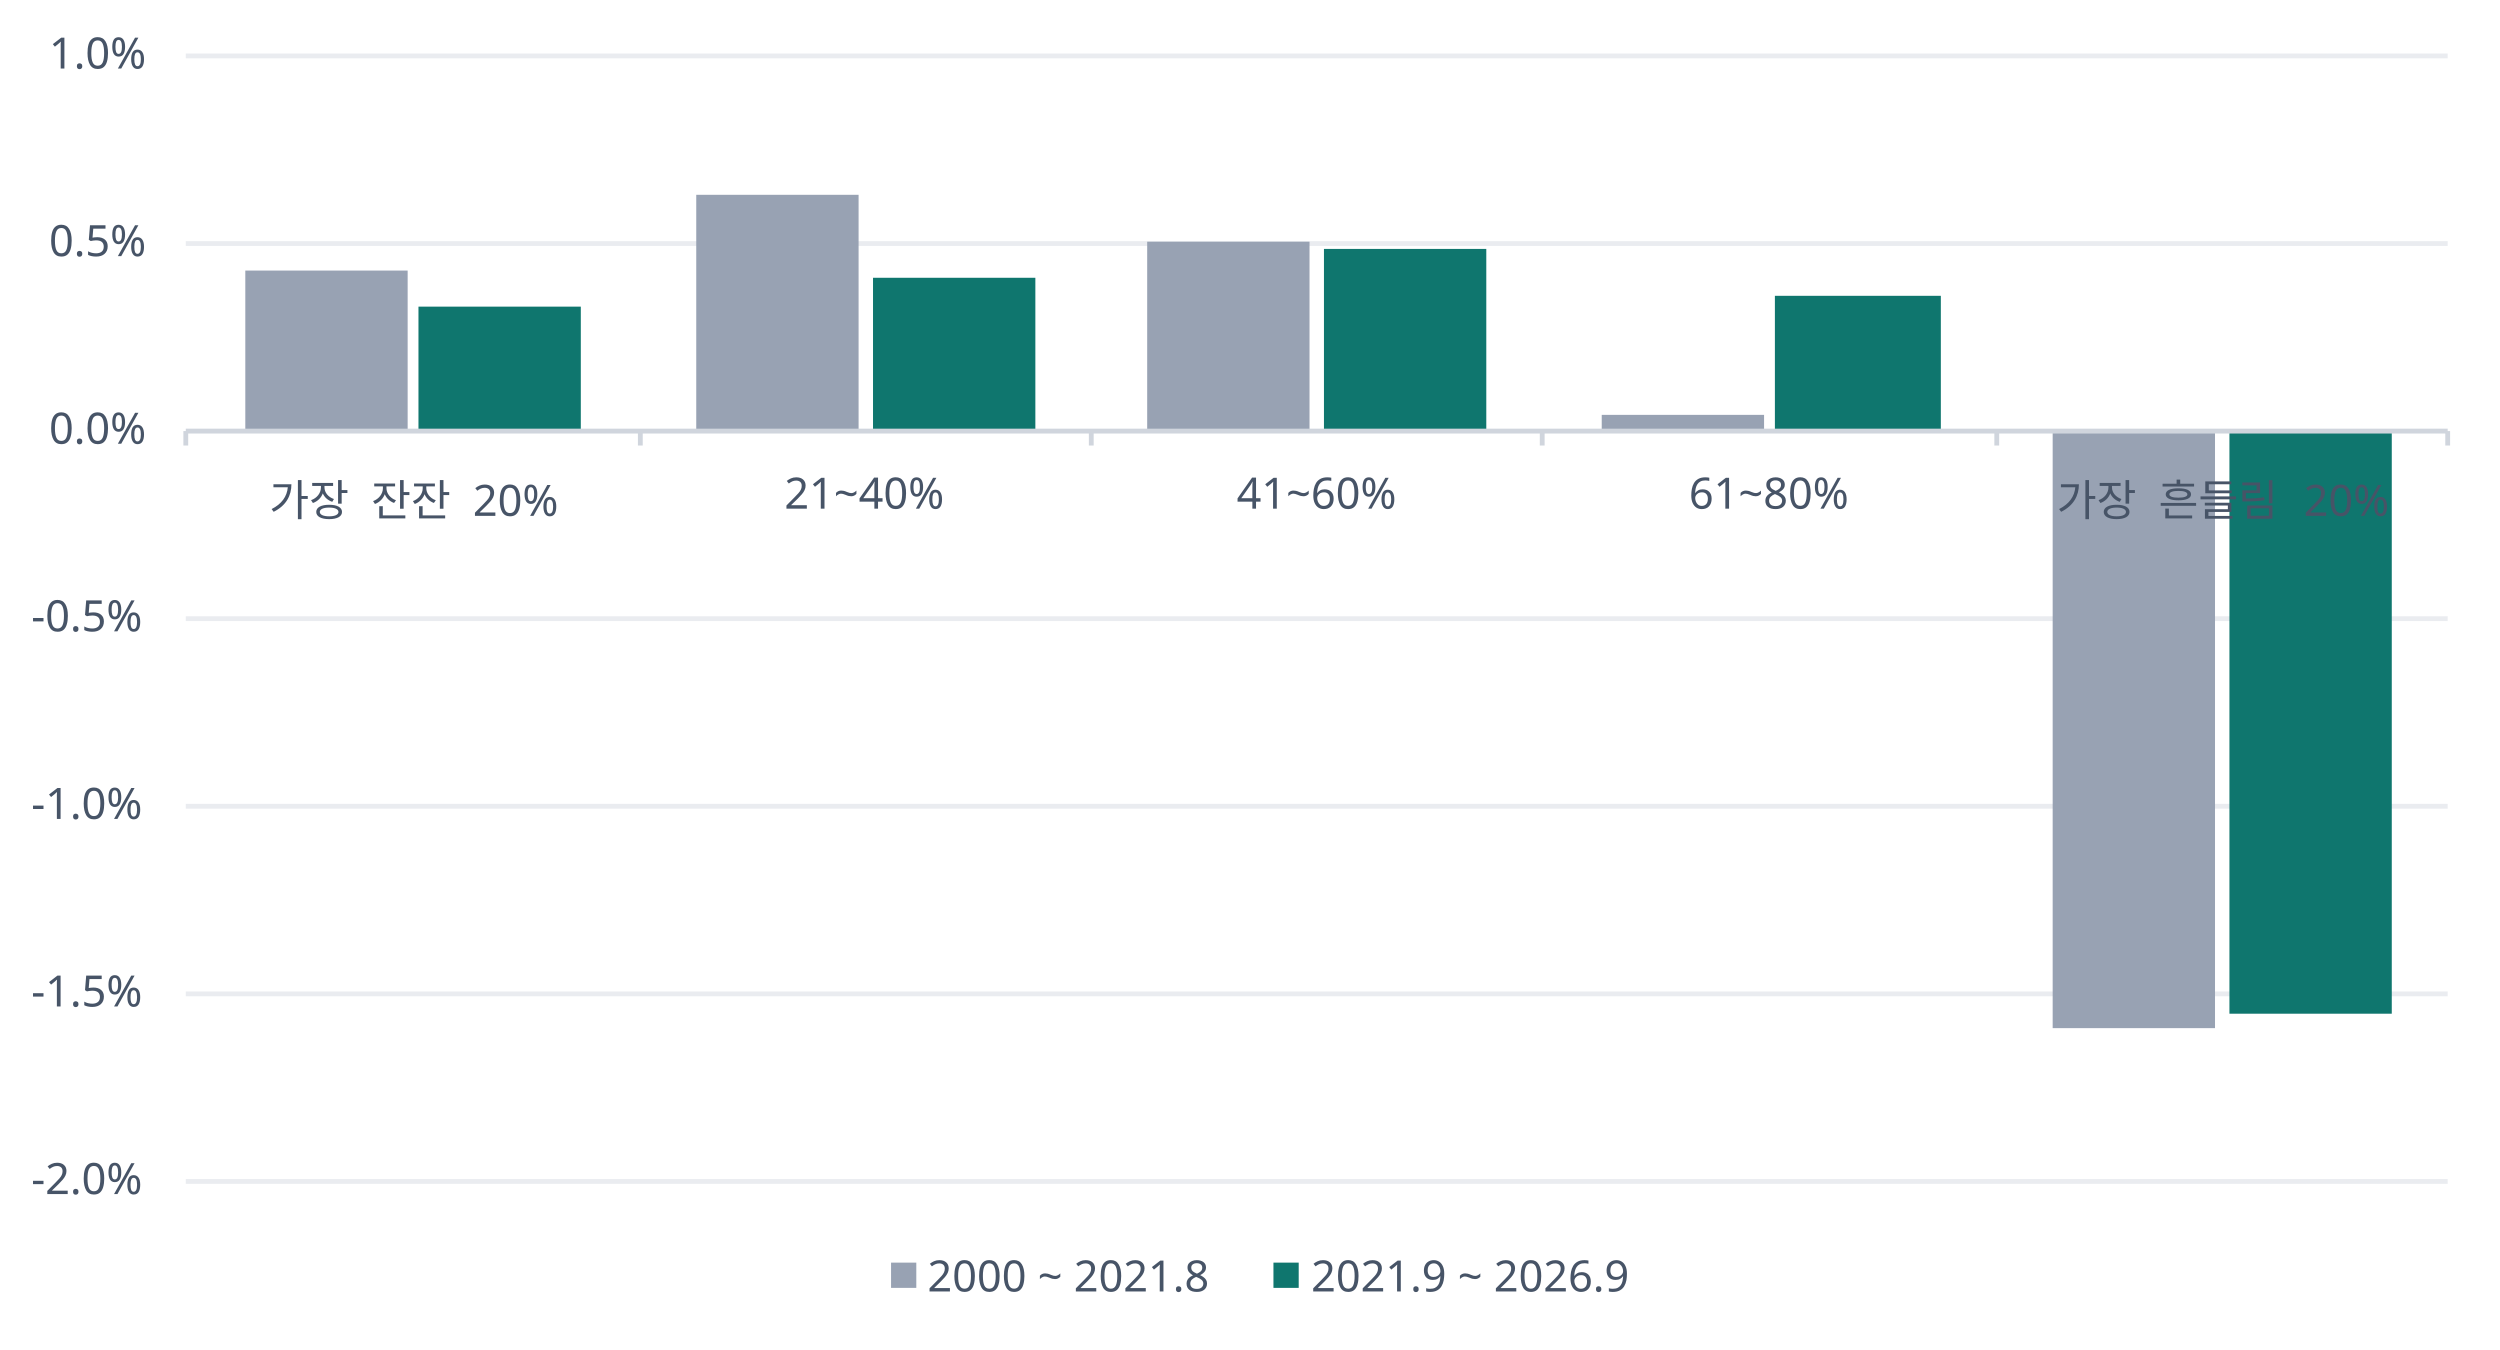
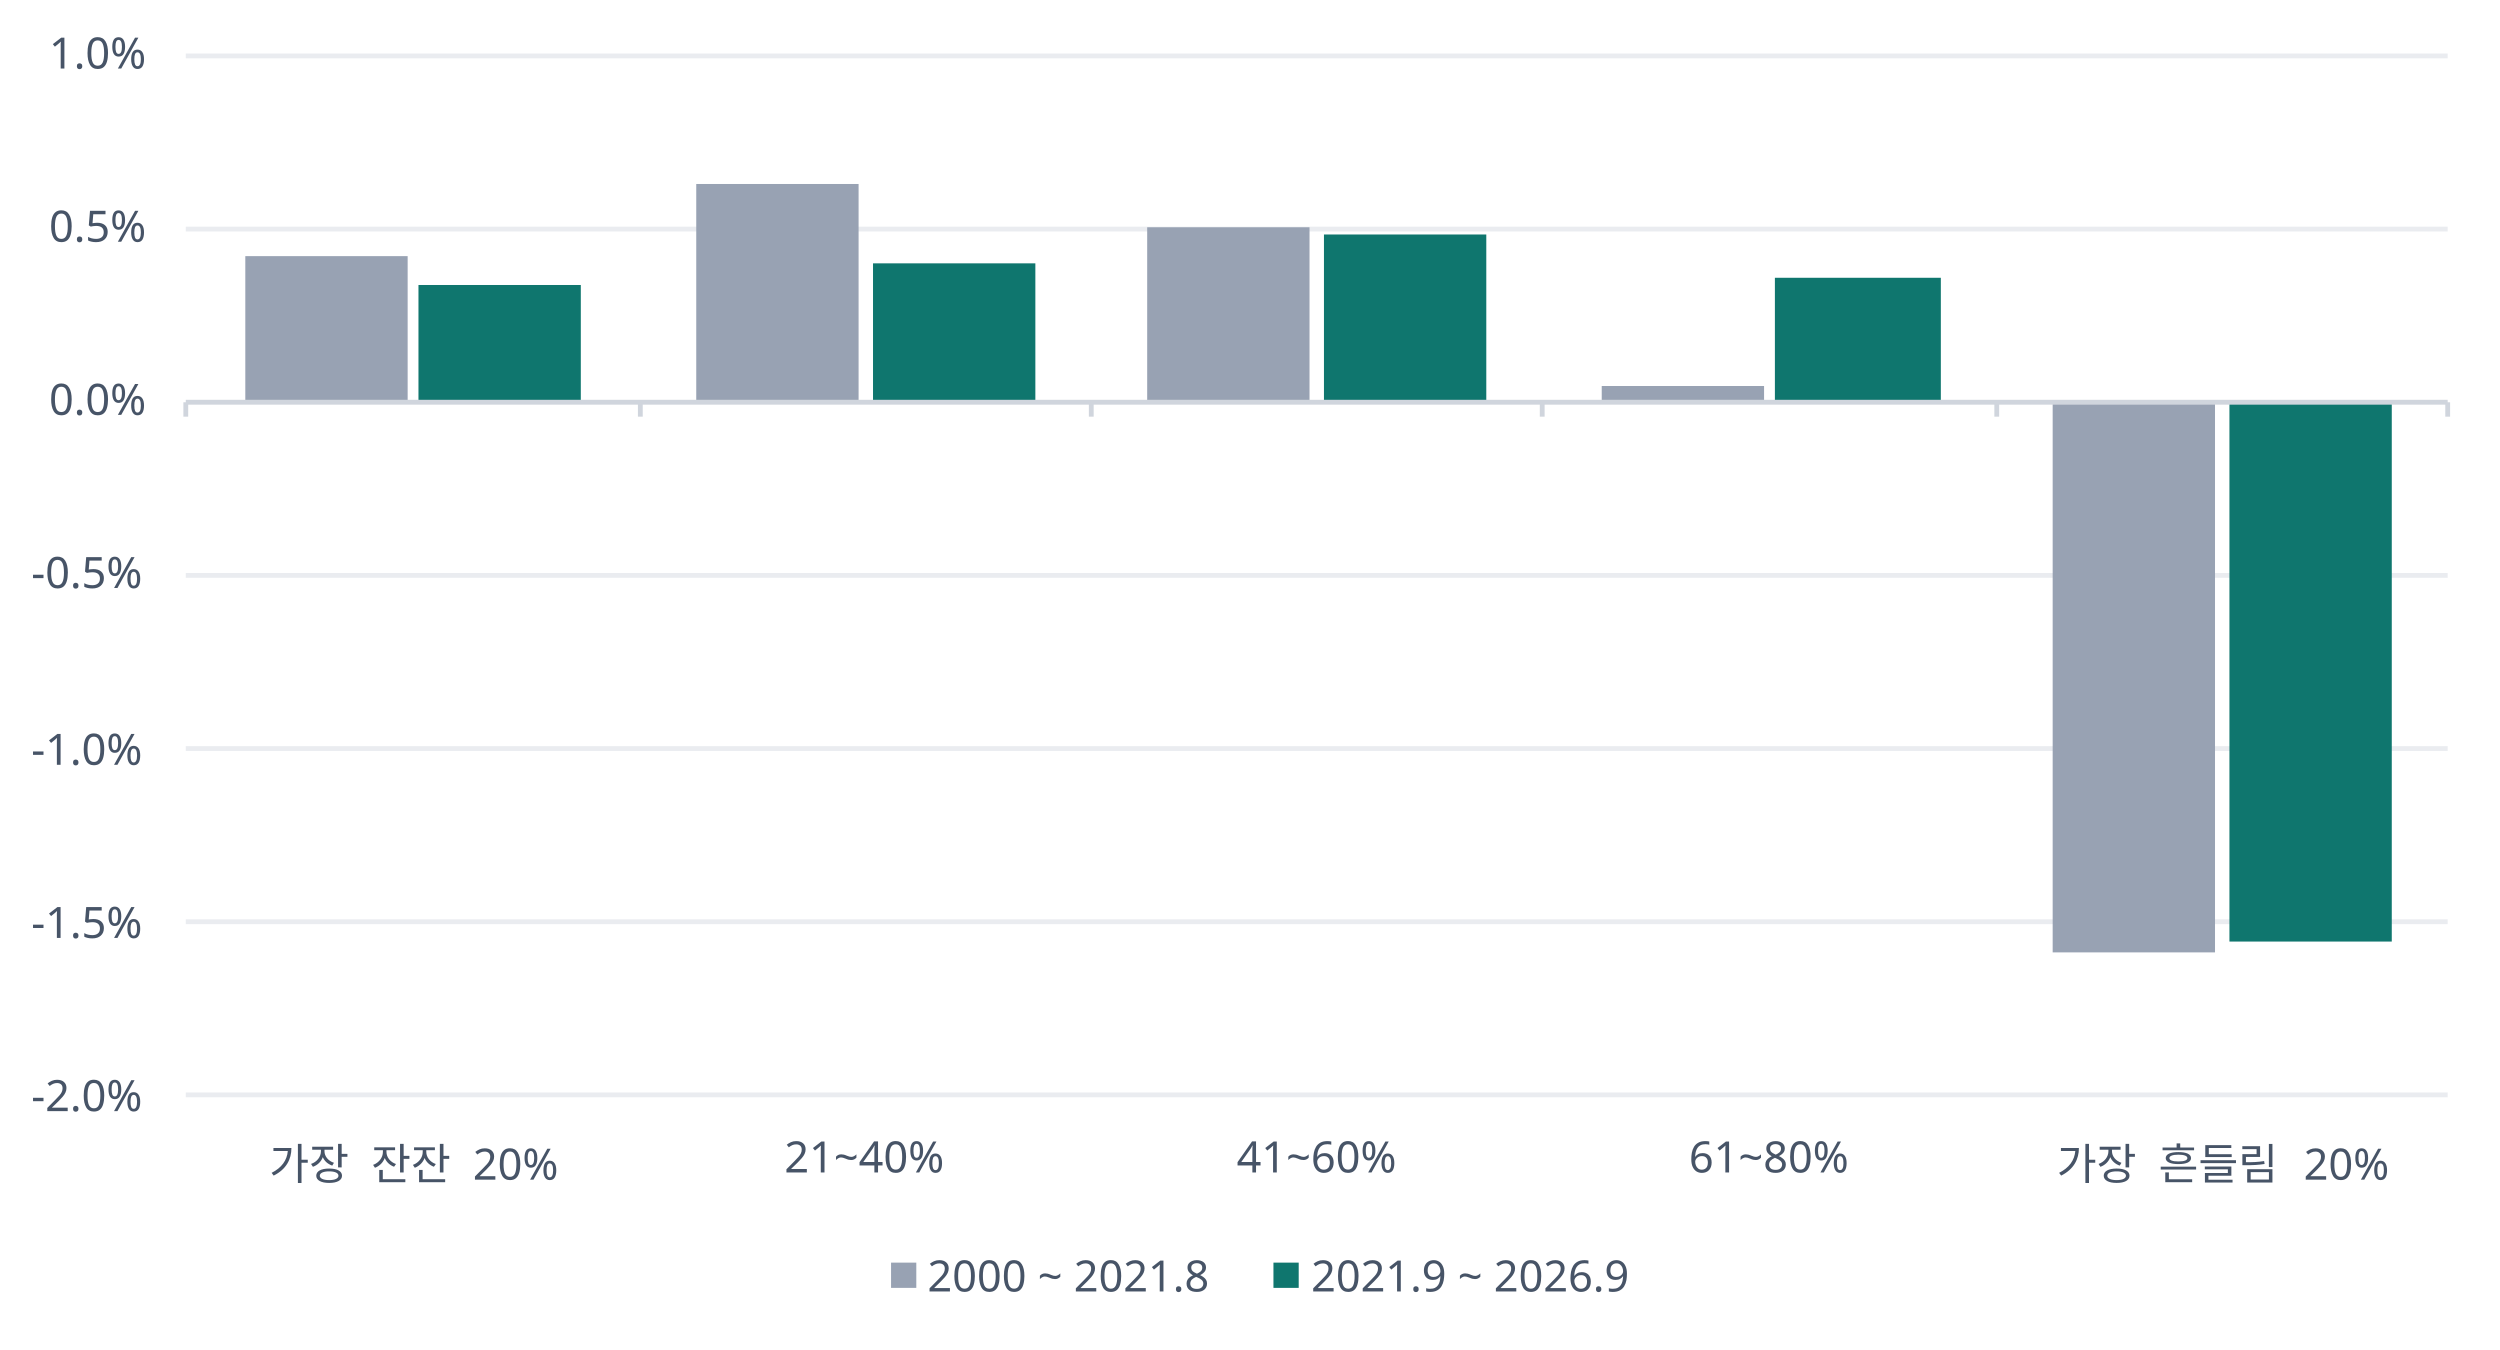
<svg xmlns="http://www.w3.org/2000/svg" width="693" height="374" xml:space="preserve" overflow="hidden">
  <defs>
    <clipPath id="clip0">
      <rect x="320" y="13" width="693" height="374" />
    </clipPath>
  </defs>
  <g clip-path="url(#clip0)" transform="translate(-320 -13)">
    <g>
-       <path d="M371.5 340.5 998.5 340.5M371.5 288.5 998.5 288.5M371.5 236.5 998.5 236.5M371.5 184.5 998.5 184.5M371.5 80.5 998.5 80.5M371.5 28.5 998.5 28.5" stroke="#EAECF0" stroke-width="1.333" stroke-linejoin="round" stroke-miterlimit="10" fill="none" />
+       <path d="M371.5 316.5 998.5 316.5M371.5 268.5 998.5 268.5M371.5 220.5 998.5 220.5M371.5 172.5 998.5 172.5M371.5 76.5 998.5 76.5M371.5 28.5 998.5 28.5" stroke="#EAECF0" stroke-width="1.333" stroke-linejoin="round" stroke-miterlimit="10" fill="none" />
    </g>
    <g>
-       <path d="M388 88 433 88 433 132 388 132ZM513 67 558 67 558 132 513 132ZM638 80 683 80 683 132 638 132ZM764 128 809 128 809 132 764 132ZM889 298 934 298 934 132 889 132Z" fill="#98A2B3" />
+       <path d="M388 84 433 84 433 124 388 124ZM513 64 558 64 558 124 513 124ZM638 76 683 76 683 124 638 124ZM764 120 809 120 809 124 764 124ZM889 277 934 277 934 124 889 124Z" fill="#98A2B3" />
    </g>
    <g>
-       <path d="M436 98 481 98 481 132 436 132ZM562 90 607 90 607 132 562 132ZM687 82 732 82 732 132 687 132ZM812 95 858 95 858 132 812 132ZM938 294 983 294 983 132 938 132Z" fill="#0F766E" />
+       <path d="M436 92 481 92 481 124 436 124ZM562 86 607 86 607 124 562 124ZM687 78 732 78 732 124 687 124ZM812 90 858 90 858 124 812 124ZM938 274 983 274 983 124 938 124Z" fill="#0F766E" />
    </g>
    <g>
-       <path d="M371.5 132.5 998.5 132.5" stroke="#D0D5DD" stroke-width="1.333" stroke-linejoin="round" stroke-miterlimit="10" fill="none" fill-rule="evenodd" />
+       <path d="M371.5 124.5 998.5 124.5" stroke="#D0D5DD" stroke-width="1.333" stroke-linejoin="round" stroke-miterlimit="10" fill="none" fill-rule="evenodd" />
    </g>
    <g>
-       <path d="M371.5 132.5 371.5 136.5M497.5 132.5 497.5 136.5M622.5 132.5 622.5 136.5M747.5 132.5 747.5 136.5M873.5 132.5 873.5 136.5M998.5 132.5 998.5 136.5" stroke="#D0D5DD" stroke-width="1.333" stroke-linejoin="round" stroke-miterlimit="10" fill="none" />
+       <path d="M371.5 124.5 371.5 128.5M497.5 124.5 497.5 128.5M622.5 124.5 622.5 128.5M747.5 124.5 747.5 128.5M873.5 124.5 873.5 128.5M998.5 124.5 998.5 128.5" stroke="#D0D5DD" stroke-width="1.333" stroke-linejoin="round" stroke-miterlimit="10" fill="none" />
    </g>
    <g>
-       <text fill="#475467" font-family="Malgun Gothic,Malgun Gothic_MSFontService,sans-serif" font-weight="400" font-size="12" transform="translate(328.667 344)">-2.0%</text>
+       <text fill="#475467" font-family="Malgun Gothic,Malgun Gothic_MSFontService,sans-serif" font-weight="400" font-size="12" transform="translate(328.667 321)">-2.0%</text>
    </g>
    <g>
-       <text fill="#475467" font-family="Malgun Gothic,Malgun Gothic_MSFontService,sans-serif" font-weight="400" font-size="12" transform="translate(328.667 292)">-1.5%</text>
+       <text fill="#475467" font-family="Malgun Gothic,Malgun Gothic_MSFontService,sans-serif" font-weight="400" font-size="12" transform="translate(328.667 273)">-1.5%</text>
    </g>
    <g>
-       <text fill="#475467" font-family="Malgun Gothic,Malgun Gothic_MSFontService,sans-serif" font-weight="400" font-size="12" transform="translate(328.667 240)">-1.0%</text>
+       <text fill="#475467" font-family="Malgun Gothic,Malgun Gothic_MSFontService,sans-serif" font-weight="400" font-size="12" transform="translate(328.667 225)">-1.0%</text>
    </g>
    <g>
-       <text fill="#475467" font-family="Malgun Gothic,Malgun Gothic_MSFontService,sans-serif" font-weight="400" font-size="12" transform="translate(328.667 188)">-0.5%</text>
+       <text fill="#475467" font-family="Malgun Gothic,Malgun Gothic_MSFontService,sans-serif" font-weight="400" font-size="12" transform="translate(328.667 176)">-0.5%</text>
    </g>
    <g>
-       <text fill="#475467" font-family="Malgun Gothic,Malgun Gothic_MSFontService,sans-serif" font-weight="400" font-size="12" transform="translate(333.587 136)">0.0%</text>
+       <text fill="#475467" font-family="Malgun Gothic,Malgun Gothic_MSFontService,sans-serif" font-weight="400" font-size="12" transform="translate(333.587 128)">0.0%</text>
    </g>
    <g>
-       <text fill="#475467" font-family="Malgun Gothic,Malgun Gothic_MSFontService,sans-serif" font-weight="400" font-size="12" transform="translate(333.587 84)">0.5%</text>
+       <text fill="#475467" font-family="Malgun Gothic,Malgun Gothic_MSFontService,sans-serif" font-weight="400" font-size="12" transform="translate(333.587 80)">0.5%</text>
    </g>
    <g>
      <text fill="#475467" font-family="Malgun Gothic,Malgun Gothic_MSFontService,sans-serif" font-weight="400" font-size="12" transform="translate(333.587 32)">1.0%</text>
    </g>
    <g>
-       <text fill="#475467" font-family="Malgun Gothic,Malgun Gothic_MSFontService,sans-serif" font-weight="400" font-size="12" transform="translate(394.64 156)">가장</text>
+       <text fill="#475467" font-family="Malgun Gothic,Malgun Gothic_MSFontService,sans-serif" font-weight="400" font-size="12" transform="translate(394.64 340)">가장</text>
    </g>
    <g>
-       <text fill="#475467" font-family="Malgun Gothic,Malgun Gothic_MSFontService,sans-serif" font-weight="400" font-size="12" transform="translate(422.86 156)">잔잔</text>
+       <text fill="#475467" font-family="Malgun Gothic,Malgun Gothic_MSFontService,sans-serif" font-weight="400" font-size="12" transform="translate(422.86 340)">잔잔</text>
    </g>
    <g>
-       <text fill="#475467" font-family="Malgun Gothic,Malgun Gothic_MSFontService,sans-serif" font-weight="400" font-size="12" transform="translate(451.08 156)">20%</text>
+       <text fill="#475467" font-family="Malgun Gothic,Malgun Gothic_MSFontService,sans-serif" font-weight="400" font-size="12" transform="translate(451.08 340)">20%</text>
    </g>
    <g>
-       <text fill="#475467" font-family="Malgun Gothic,Malgun Gothic_MSFontService,sans-serif" font-weight="400" font-size="12" transform="translate(537.423 154)">21~40%</text>
+       <text fill="#475467" font-family="Malgun Gothic,Malgun Gothic_MSFontService,sans-serif" font-weight="400" font-size="12" transform="translate(537.423 338)">21~40%</text>
    </g>
    <g>
-       <text fill="#475467" font-family="Malgun Gothic,Malgun Gothic_MSFontService,sans-serif" font-weight="400" font-size="12" transform="translate(662.797 154)">41~60%</text>
+       <text fill="#475467" font-family="Malgun Gothic,Malgun Gothic_MSFontService,sans-serif" font-weight="400" font-size="12" transform="translate(662.797 338)">41~60%</text>
    </g>
    <g>
-       <text fill="#475467" font-family="Malgun Gothic,Malgun Gothic_MSFontService,sans-serif" font-weight="400" font-size="12" transform="translate(788.17 154)">61~80%</text>
+       <text fill="#475467" font-family="Malgun Gothic,Malgun Gothic_MSFontService,sans-serif" font-weight="400" font-size="12" transform="translate(788.17 338)">61~80%</text>
    </g>
    <g>
-       <text fill="#475467" font-family="Malgun Gothic,Malgun Gothic_MSFontService,sans-serif" font-weight="400" font-size="12" transform="translate(890.133 156)">가장</text>
+       <text fill="#475467" font-family="Malgun Gothic,Malgun Gothic_MSFontService,sans-serif" font-weight="400" font-size="12" transform="translate(890.133 340)">가장</text>
    </g>
    <g>
-       <text fill="#475467" font-family="Malgun Gothic,Malgun Gothic_MSFontService,sans-serif" font-weight="400" font-size="12" transform="translate(918.354 156)">흔들림</text>
+       <text fill="#475467" font-family="Malgun Gothic,Malgun Gothic_MSFontService,sans-serif" font-weight="400" font-size="12" transform="translate(918.354 340)">흔들림</text>
    </g>
    <g>
-       <text fill="#475467" font-family="Malgun Gothic,Malgun Gothic_MSFontService,sans-serif" font-weight="400" font-size="12" transform="translate(958.573 156)">20%</text>
+       <text fill="#475467" font-family="Malgun Gothic,Malgun Gothic_MSFontService,sans-serif" font-weight="400" font-size="12" transform="translate(958.573 340)">20%</text>
    </g>
    <g>
      <rect x="567" y="363" width="7" height="7" fill="#98A2B3" />
    </g>
    <g>
      <text fill="#475467" font-family="Malgun Gothic,Malgun Gothic_MSFontService,sans-serif" font-weight="400" font-size="12" transform="translate(577.088 371)">2000 ~ 2021.8</text>
    </g>
    <g>
      <rect x="673" y="363" width="7" height="7" fill="#0F766E" />
    </g>
    <g>
      <text fill="#475467" font-family="Malgun Gothic,Malgun Gothic_MSFontService,sans-serif" font-weight="400" font-size="12" transform="translate(683.441 371)">2021.9 ~ 2026.9</text>
    </g>
  </g>
</svg>
